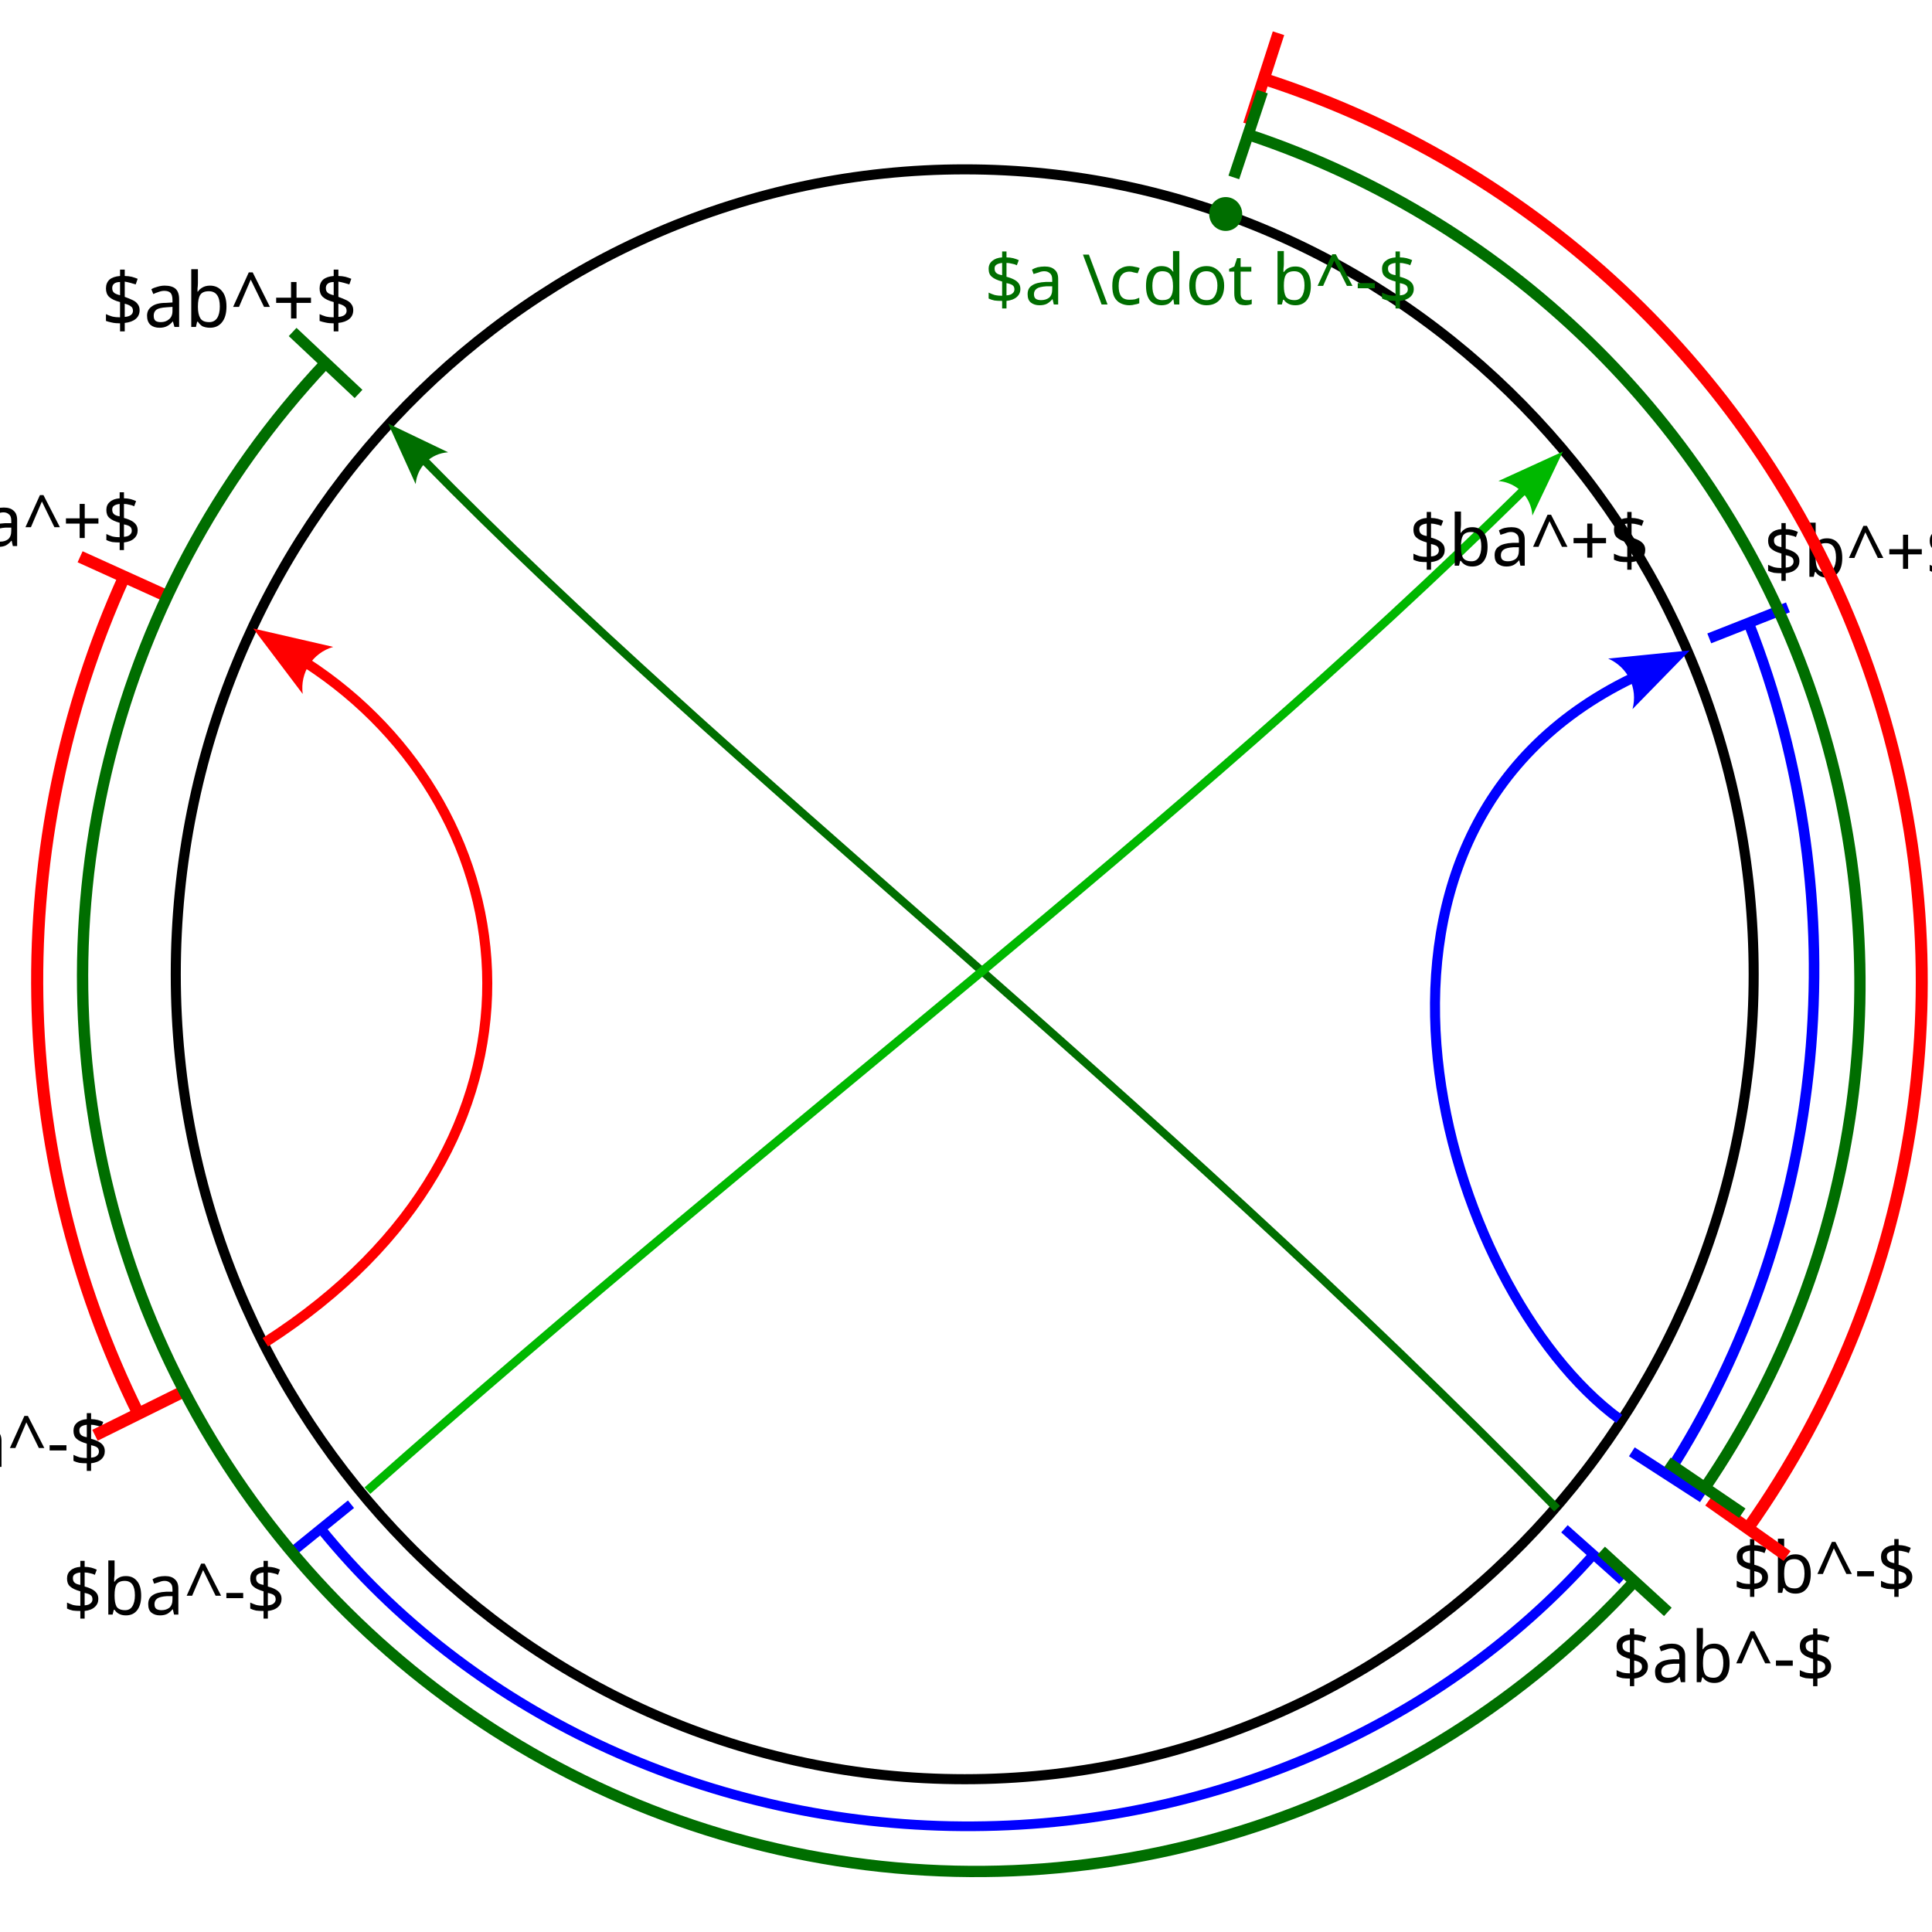
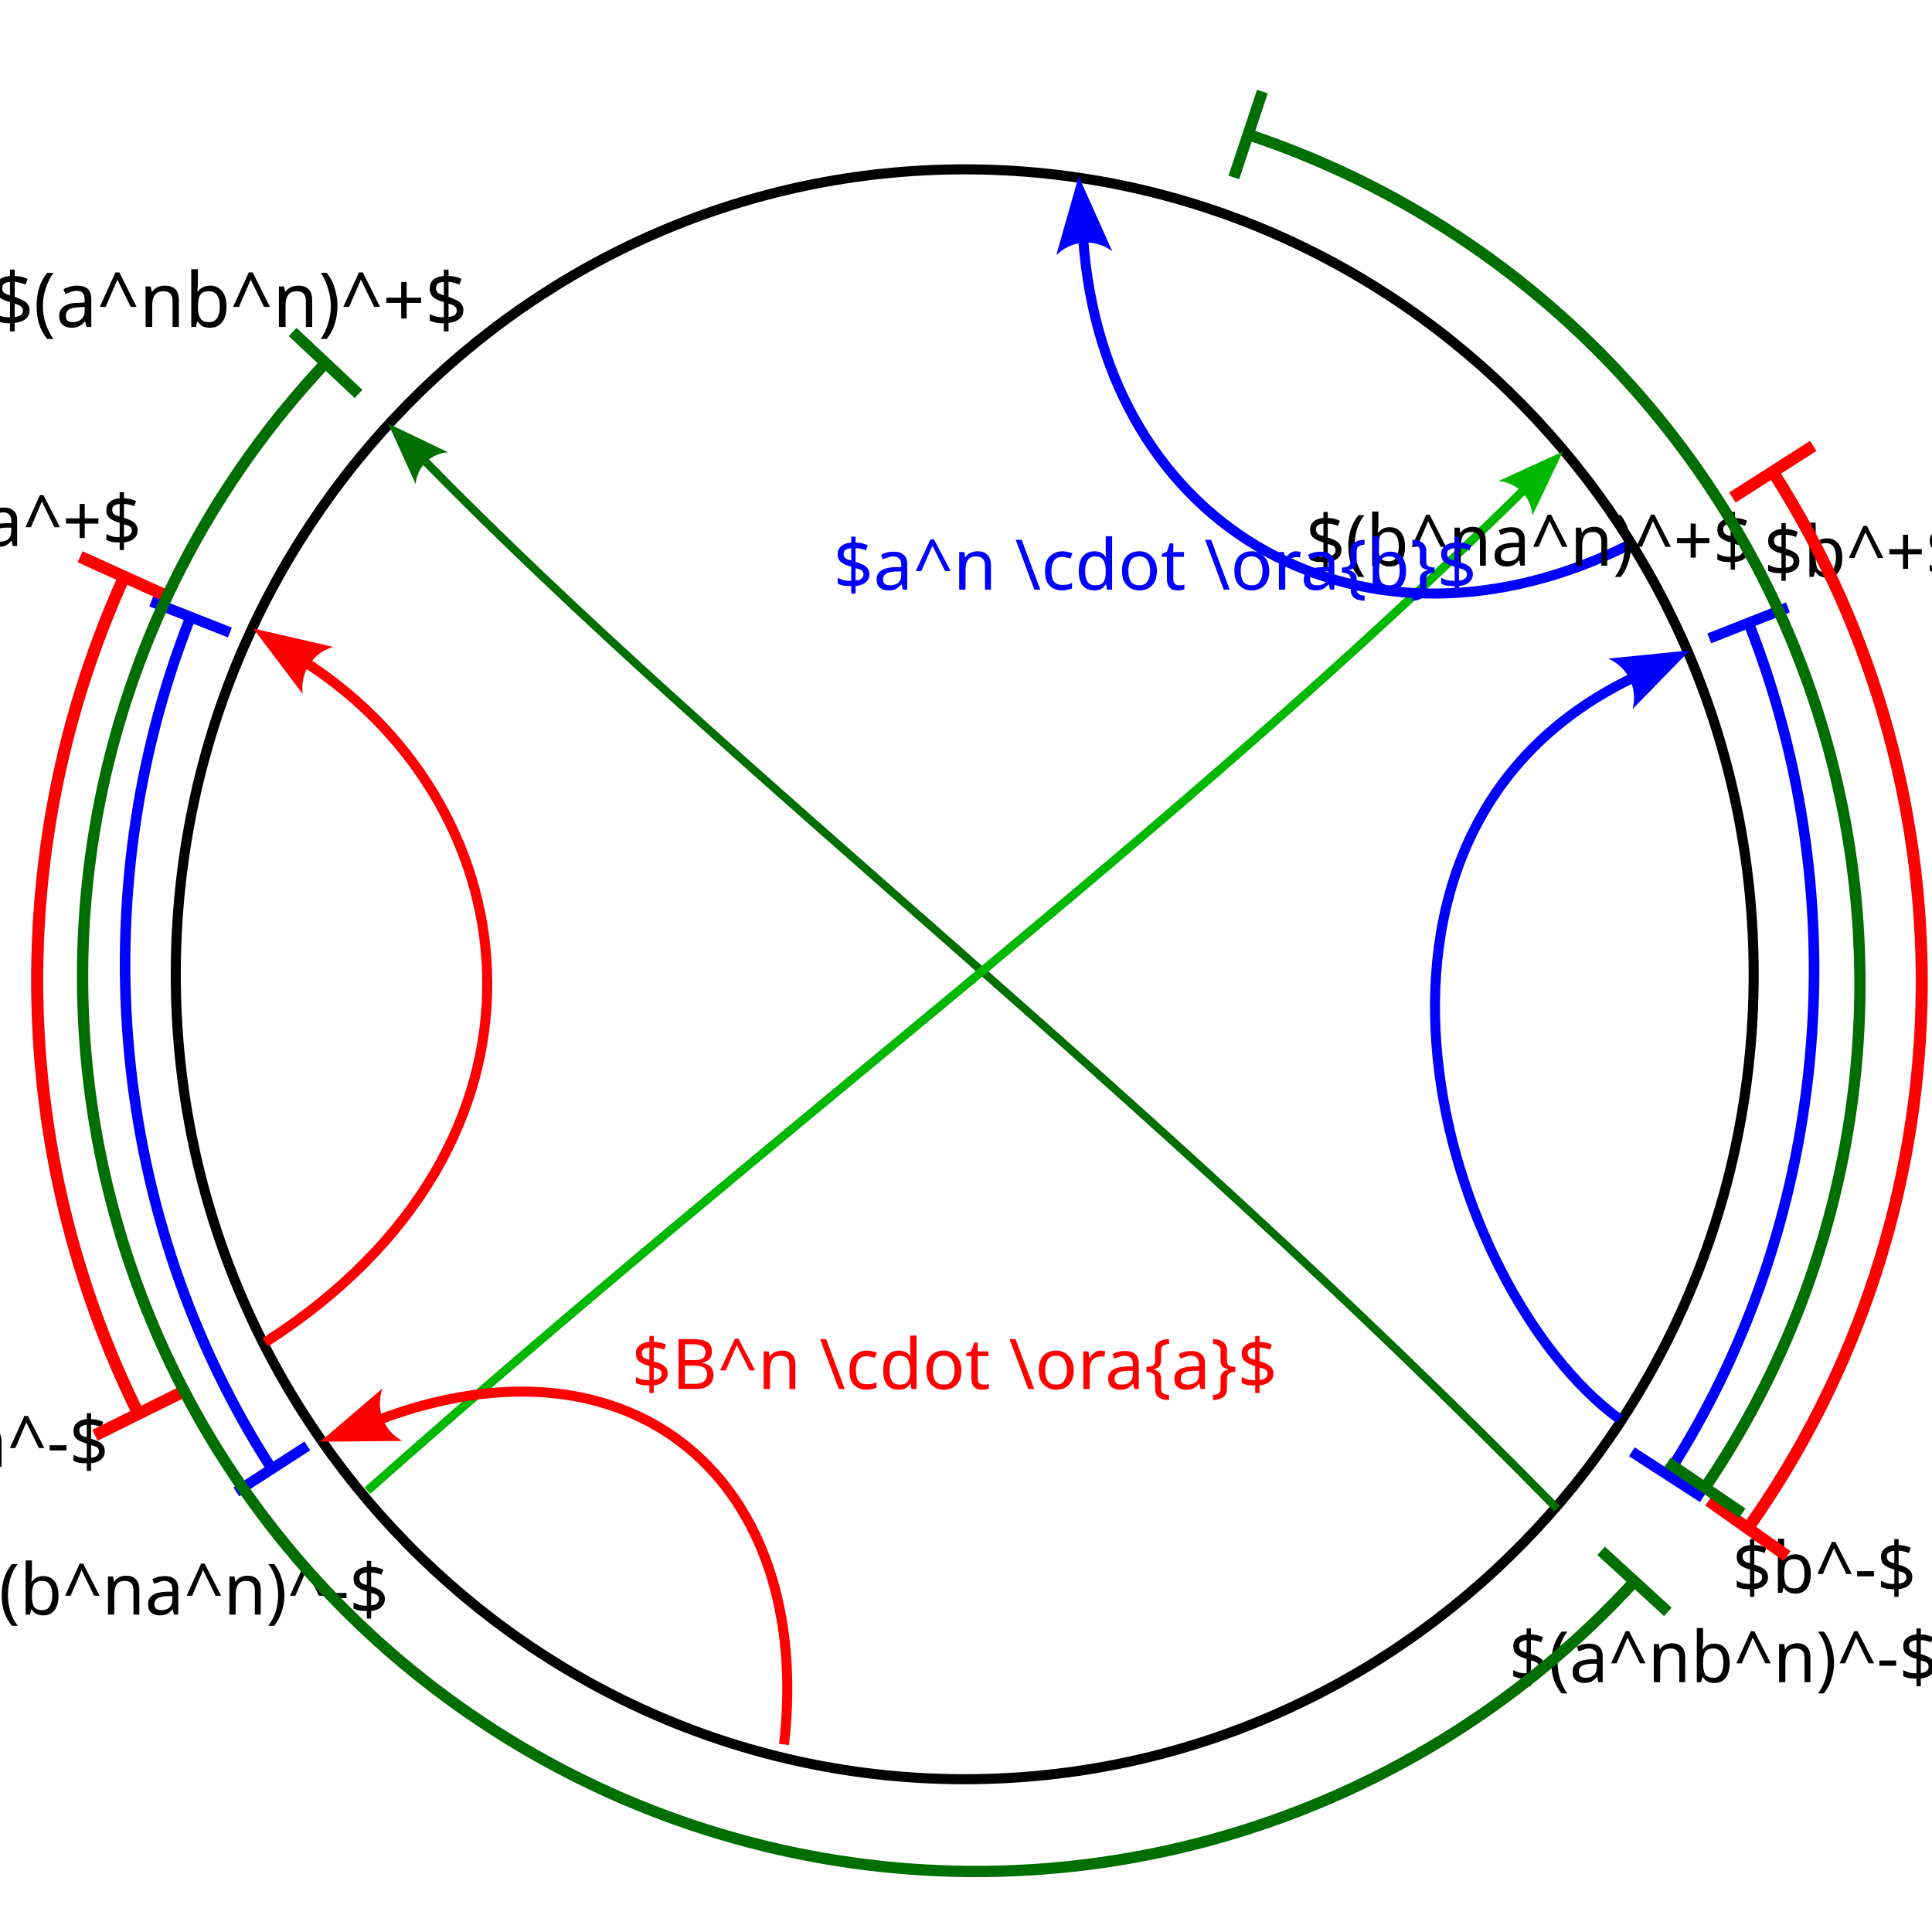
<svg xmlns="http://www.w3.org/2000/svg" width="3in" height="3in" viewBox="0 0 76.2 76.2" version="1.1" id="svg8">
  <defs id="defs2">
    <marker style="overflow:visible" id="marker11" refX="0" refY="0" orient="auto" markerWidth="1" markerHeight="1" viewBox="0 0 1 1" preserveAspectRatio="xMidYMid">
      <path style="fill:none;stroke:context-stroke;stroke-width:1" d="M 0,4 V -4" id="path11" />
    </marker>
    <marker style="overflow:visible" id="marker10" refX="0" refY="0" orient="auto" markerWidth="1" markerHeight="1" viewBox="0 0 1 1" preserveAspectRatio="xMidYMid">
      <path style="fill:none;stroke:context-stroke;stroke-width:1" d="M 0,4 V -4" id="path10" />
    </marker>
    <marker style="overflow:visible" id="marker9" refX="0" refY="0" orient="auto" markerWidth="1" markerHeight="1" viewBox="0 0 1 1" preserveAspectRatio="xMidYMid">
      <path style="fill:none;stroke:context-stroke;stroke-width:1" d="M 0,4 V -4" id="path9" />
    </marker>
    <marker style="overflow:visible" id="marker7" refX="0" refY="0" orient="auto" markerWidth="1" markerHeight="1" viewBox="0 0 1 1" preserveAspectRatio="xMidYMid">
      <path style="fill:none;stroke:context-stroke;stroke-width:1" d="M 0,4 V -4" id="path7" />
    </marker>
    <marker style="overflow:visible" id="marker3" refX="0" refY="0" orient="auto" markerWidth="1" markerHeight="1" viewBox="0 0 1 1" preserveAspectRatio="xMidYMid">
      <path style="fill:none;stroke:context-stroke;stroke-width:1" d="M 0,4 V -4" id="path3" />
    </marker>
    <marker style="overflow:visible" id="marker2" refX="0" refY="0" orient="auto" markerWidth="1" markerHeight="1" viewBox="0 0 1 1" preserveAspectRatio="xMidYMid">
      <path style="fill:none;stroke:context-stroke;stroke-width:1" d="M 0,4 V -4" id="path2" />
    </marker>
    <marker style="overflow:visible" id="marker1" refX="0" refY="0" orient="auto" markerWidth="1" markerHeight="1" viewBox="0 0 1 1" preserveAspectRatio="xMidYMid">
      <path style="fill:none;stroke:context-stroke;stroke-width:1" d="M 0,4 V -4" id="path1" />
    </marker>
    <marker style="overflow:visible" id="Stop" refX="0" refY="0" orient="auto" markerWidth="1" markerHeight="1" viewBox="0 0 1 1" preserveAspectRatio="xMidYMid">
      <path style="fill:none;stroke:context-stroke;stroke-width:1" d="M 0,4 V -4" id="path23" />
    </marker>
    <marker style="overflow:visible" id="marker8" refX="0" refY="0" orient="auto-start-reverse" markerWidth="1" markerHeight="1" viewBox="0 0 1 1" preserveAspectRatio="xMidYMid">
      <path transform="scale(0.7)" d="M -2,-4 9,0 -2,4 c 2,-2.33 2,-5.66 0,-8 z" style="fill:context-stroke;fill-rule:evenodd;stroke:none" id="path8" />
    </marker>
    <marker style="overflow:visible" id="marker6" refX="0" refY="0" orient="auto-start-reverse" markerWidth="1" markerHeight="1" viewBox="0 0 1 1" preserveAspectRatio="xMidYMid">
      <path transform="scale(0.7)" d="M -2,-4 9,0 -2,4 c 2,-2.33 2,-5.66 0,-8 z" style="fill:context-stroke;fill-rule:evenodd;stroke:none" id="path6" />
    </marker>
    <marker style="overflow:visible" id="marker5" refX="0" refY="0" orient="auto-start-reverse" markerWidth="1" markerHeight="1" viewBox="0 0 1 1" preserveAspectRatio="xMidYMid">
      <path transform="scale(0.7)" d="M -2,-4 9,0 -2,4 c 2,-2.33 2,-5.66 0,-8 z" style="fill:context-stroke;fill-rule:evenodd;stroke:none" id="path5" />
    </marker>
    <marker style="overflow:visible" id="marker4" refX="0" refY="0" orient="auto-start-reverse" markerWidth="1" markerHeight="1" viewBox="0 0 1 1" preserveAspectRatio="xMidYMid">
      <path transform="scale(0.7)" d="M -2,-4 9,0 -2,4 c 2,-2.33 2,-5.66 0,-8 z" style="fill:context-stroke;fill-rule:evenodd;stroke:none" id="path4" />
    </marker>
    <rect x="644.477" y="100.005" width="63.64" height="68.69" id="rect4" />
    <marker style="overflow:visible" id="marker2263" refX="0" refY="0" orient="auto">
      <path transform="scale(0.8)" style="fill:none;fill-opacity:0.75;fill-rule:evenodd;stroke:#e37600;stroke-width:1pt;stroke-opacity:1" d="M 0,5.65 V -5.65" id="path2261" />
    </marker>
    <marker style="overflow:visible" id="DotS" refX="0" refY="0" orient="auto">
      <path transform="matrix(0.2,0,0,0.2,1.48,0.2)" style="fill:#e37600;fill-opacity:1;fill-rule:evenodd;stroke:#e37600;stroke-width:1pt;stroke-opacity:1" d="m -2.5,-1 c 0,2.76 -2.24,5 -5,5 -2.76,0 -5,-2.24 -5,-5 0,-2.76 2.24,-5 5,-5 2.76,0 5,2.24 5,5 z" id="path906" />
    </marker>
    <marker style="overflow:visible" id="marker1201" refX="0" refY="0" orient="auto">
      <path transform="matrix(-0.4,0,0,-0.4,-4,0)" style="fill:#0000ff;fill-opacity:1;fill-rule:evenodd;stroke:#0000ff;stroke-width:1pt;stroke-opacity:1" d="M 0,0 5,-5 -12.5,0 5,5 Z" id="path1199" />
    </marker>
    <marker style="overflow:visible" id="Arrow1Lend" refX="0" refY="0" orient="auto">
      <path transform="matrix(-0.8,0,0,-0.8,-10,0)" style="fill:#0000ff;fill-opacity:1;fill-rule:evenodd;stroke:#0000ff;stroke-width:1pt;stroke-opacity:1" d="M 0,0 5,-5 -12.5,0 5,5 Z" id="path842" />
    </marker>
    <marker style="overflow:visible" id="marker1123" refX="0" refY="0" orient="auto">
      <path transform="matrix(-0.4,0,0,-0.4,-4,0)" style="fill:#0000ff;fill-opacity:1;fill-rule:evenodd;stroke:#0000ff;stroke-width:1pt;stroke-opacity:1" d="M 0,0 5,-5 -12.5,0 5,5 Z" id="path1121" />
    </marker>
    <marker style="overflow:visible" id="Arrow1Mend" refX="0" refY="0" orient="auto">
      <path transform="matrix(-0.4,0,0,-0.4,-4,0)" style="fill:#0000ff;fill-opacity:1;fill-rule:evenodd;stroke:#0000ff;stroke-width:1pt;stroke-opacity:1" d="M 0,0 5,-5 -12.5,0 5,5 Z" id="path848" />
    </marker>
    <rect x="644.477" y="100.005" width="63.64" height="68.69" id="rect4-5" />
    <rect x="644.477" y="100.005" width="63.64" height="68.69" id="rect4-5-6" />
    <rect x="644.477" y="100.005" width="63.64" height="68.69" id="rect4-5-6-1" />
    <rect x="644.477" y="100.005" width="63.64" height="68.69" id="rect4-5-6-1-0" />
    <pattern id="EMFhbasepattern" patternUnits="userSpaceOnUse" width="6" height="6" x="0" y="0" />
    <marker style="overflow:visible" id="marker11-1" refX="0" refY="0" orient="auto" markerWidth="1" markerHeight="1" viewBox="0 0 1 1" preserveAspectRatio="xMidYMid">
      <path style="fill:none;stroke:context-stroke;stroke-width:1" d="M 0,4 V -4" id="path11-1" />
    </marker>
    <marker style="overflow:visible" id="marker10-3" refX="0" refY="0" orient="auto" markerWidth="1" markerHeight="1" viewBox="0 0 1 1" preserveAspectRatio="xMidYMid">
      <path style="fill:none;stroke:context-stroke;stroke-width:1" d="M 0,4 V -4" id="path10-4" />
    </marker>
-     <marker style="overflow:visible" id="marker11-1-2" refX="0" refY="0" orient="auto" markerWidth="1" markerHeight="1" viewBox="0 0 1 1" preserveAspectRatio="xMidYMid">
-       <path style="fill:none;stroke:context-stroke;stroke-width:1" d="M 0,4 V -4" id="path11-1-3" />
+     <marker style="overflow:visible" id="marker6-5" refX="0" refY="0" orient="auto-start-reverse" markerWidth="1" markerHeight="1" viewBox="0 0 1 1" preserveAspectRatio="xMidYMid">
+       <path transform="scale(0.7)" d="M -2,-4 9,0 -2,4 c 2,-2.33 2,-5.66 0,-8 z" style="fill:context-stroke;fill-rule:evenodd;stroke:none" id="path6-4" />
    </marker>
-     <marker style="overflow:visible" id="marker10-3-8" refX="0" refY="0" orient="auto" markerWidth="1" markerHeight="1" viewBox="0 0 1 1" preserveAspectRatio="xMidYMid">
-       <path style="fill:none;stroke:context-stroke;stroke-width:1" d="M 0,4 V -4" id="path10-4-1" />
+     <marker style="overflow:visible" id="marker8-2" refX="0" refY="0" orient="auto-start-reverse" markerWidth="1" markerHeight="1" viewBox="0 0 1 1" preserveAspectRatio="xMidYMid">
+       <path transform="scale(0.7)" d="M -2,-4 9,0 -2,4 c 2,-2.33 2,-5.66 0,-8 z" style="fill:context-stroke;fill-rule:evenodd;stroke:none" id="path8-6" />
+     </marker>
+     <marker style="overflow:visible" id="marker11-1-1" refX="0" refY="0" orient="auto" markerWidth="1" markerHeight="1" viewBox="0 0 1 1" preserveAspectRatio="xMidYMid">
+       <path style="fill:none;stroke:context-stroke;stroke-width:1" d="M 0,4 V -4" id="path11-1-6" />
+     </marker>
+     <marker style="overflow:visible" id="marker10-3-5" refX="0" refY="0" orient="auto" markerWidth="1" markerHeight="1" viewBox="0 0 1 1" preserveAspectRatio="xMidYMid">
+       <path style="fill:none;stroke:context-stroke;stroke-width:1" d="M 0,4 V -4" id="path10-4-7" />
    </marker>
  </defs>
  <g id="layer1" transform="translate(-35.01147,-44.01734)">
    <ellipse style="fill:none;stroke:#000000;stroke-width:0.397;stroke-miterlimit:4;stroke-dasharray:none;stroke-opacity:1" id="path833" cx="73.061" cy="82.444" rx="31.117" ry="31.747" />
    <path style="fill:none;stroke:#006e00;stroke-width:0.32;stroke-linecap:butt;stroke-linejoin:miter;stroke-miterlimit:4;stroke-dasharray:none;stroke-opacity:1;marker-end:url(#marker4)" d="M 96.425,103.521 C 79.755,86.519 63.942,74.63 51.732,62.163" id="path835" />
    <path style="fill:none;stroke:#00b800;stroke-width:0.341;stroke-linecap:butt;stroke-linejoin:miter;stroke-miterlimit:4;stroke-dasharray:none;stroke-opacity:1;marker-end:url(#marker5)" d="M 49.501,102.811 C 66.098,88.085 81.299,76.94 95.121,63.335" id="path837" />
    <path style="fill:none;stroke:#0000ff;stroke-width:0.395;stroke-linecap:butt;stroke-linejoin:miter;stroke-miterlimit:4;stroke-dasharray:none;stroke-opacity:1;marker-start:url(#marker6)" d="M 99.418,70.749 C 86.551,76.943 91.926,94.885 98.876,99.981" id="path1393-8" />
+     <path style="fill:none;stroke:#0000ff;stroke-width:0.395;stroke-linecap:butt;stroke-linejoin:miter;stroke-miterlimit:4;stroke-dasharray:none;stroke-opacity:1;marker-start:url(#marker6-5)" d="m 77.735,53.45 c 0.834,11.58 11.217,17.238 21.569,12.034" id="path1393-8-6" />
    <text xml:space="preserve" style="font-style:normal;font-weight:normal;font-size:2.77px;line-height:1.25;font-family:sans-serif;text-align:center;text-anchor:middle;fill:#000000;fill-opacity:1;stroke:none;stroke-width:0.105" x="98.315" y="65.512" id="text1461-1" transform="scale(0.9876776,1.012476)">
-       <tspan id="tspan1459-1" x="98.315" y="65.512" style="font-size:2.77px;text-align:center;text-anchor:middle;stroke-width:0.105">$ba^+$</tspan>
+       <tspan id="tspan1459-1" x="98.315" y="65.512" style="font-size:2.77px;text-align:center;text-anchor:middle;stroke-width:0.105">$(b^na^n)^+$</tspan>
    </text>
    <text xml:space="preserve" style="font-style:normal;font-weight:normal;font-size:2.77px;line-height:1.25;font-family:sans-serif;text-align:center;text-anchor:middle;fill:#000000;fill-opacity:1;stroke:none;stroke-width:0.105" x="44.202" y="106.37" id="text1461-1-9" transform="scale(0.9876776,1.012476)">
-       <tspan id="tspan1459-1-5" x="44.202" y="106.37" style="font-size:2.77px;text-align:center;text-anchor:middle;stroke-width:0.105">$ba^-$</tspan>
+       <tspan id="tspan1459-1-5" x="44.202" y="106.37" style="font-size:2.77px;text-align:center;text-anchor:middle;stroke-width:0.105">$(b^na^n)^-$</tspan>
    </text>
    <text xml:space="preserve" style="font-style:normal;font-weight:normal;font-size:2.95px;line-height:1.25;font-family:sans-serif;text-align:center;text-anchor:middle;fill:#000000;fill-opacity:1;stroke:none;stroke-width:0.105" x="46.519" y="56.212" id="text1461-1-6" transform="scale(0.9876776,1.012476)">
-       <tspan id="tspan1459-1-8" x="46.519" y="56.212" style="font-size:2.95px;text-align:center;text-anchor:middle;stroke-width:0.105">$ab^+$</tspan>
+       <tspan id="tspan1459-1-8" x="46.519" y="56.212" style="font-size:2.95px;text-align:center;text-anchor:middle;stroke-width:0.105">$(a^nb^n)^+$</tspan>
    </text>
    <text xml:space="preserve" style="font-style:normal;font-weight:normal;font-size:2.77px;line-height:1.25;font-family:sans-serif;text-align:center;text-anchor:middle;fill:#000000;fill-opacity:1;stroke:none;stroke-width:0.105" x="106.083" y="109.005" id="text1461-1-6-0" transform="scale(0.9876776,1.012476)">
-       <tspan id="tspan1459-1-8-5" x="106.083" y="109.005" style="font-size:2.77px;text-align:center;text-anchor:middle;stroke-width:0.105">$ab^-$</tspan>
+       <tspan id="tspan1459-1-8-5" x="106.083" y="109.005" style="font-size:2.77px;text-align:center;text-anchor:middle;stroke-width:0.105">$(a^nb^n)^-$</tspan>
    </text>
    <text xml:space="preserve" style="font-style:normal;font-weight:normal;font-size:2.77px;line-height:1.25;font-family:sans-serif;text-align:center;text-anchor:middle;fill:#000000;fill-opacity:1;stroke:none;stroke-width:0.105" x="110.102" y="105.523" id="text1461-5-2" transform="scale(0.9876776,1.012476)">
      <tspan id="tspan1459-0-8" x="110.102" y="105.523" style="font-size:2.77px;text-align:center;text-anchor:middle;stroke-width:0.105">$b^-$</tspan>
    </text>
    <text xml:space="preserve" style="font-style:normal;font-weight:normal;font-size:2.77px;line-height:1.25;font-family:sans-serif;text-align:center;text-anchor:middle;fill:#000000;fill-opacity:1;stroke:none;stroke-width:0.105" x="111.703" y="65.945" id="text1461-5-3" transform="scale(0.9876776,1.012476)">
      <tspan id="tspan1459-0-1" x="111.703" y="65.945" style="font-size:2.77px;text-align:center;text-anchor:middle;stroke-width:0.105">$b^+$</tspan>
    </text>
    <path style="fill:none;stroke:#ff0000;stroke-width:0.395;stroke-linecap:butt;stroke-linejoin:miter;stroke-miterlimit:4;stroke-dasharray:none;stroke-opacity:1;marker-start:url(#marker8)" d="m 47.088,70.159 c 8.948,5.797 10.635,18.956 -1.612,26.799" id="path1393-8-53" />
+     <path style="fill:none;stroke:#ff0000;stroke-width:0.395;stroke-linecap:butt;stroke-linejoin:miter;stroke-miterlimit:4;stroke-dasharray:none;stroke-opacity:1;marker-start:url(#marker8-2)" d="m 49.97,100.007 c 9.988,-3.747 17.155,2.42 15.964,12.814" id="path1393-8-53-5" />
    <text xml:space="preserve" style="font-style:normal;font-weight:normal;font-size:2.77px;line-height:1.25;font-family:sans-serif;text-align:center;text-anchor:middle;fill:#000000;fill-opacity:1;stroke:none;stroke-width:0.105" x="38.963" y="64.748" id="text1461-5-3-3" transform="scale(0.9876776,1.012476)">
      <tspan id="tspan1459-0-1-9" x="38.963" y="64.748" style="font-size:2.77px;text-align:center;text-anchor:middle;stroke-width:0.105">$a^+$</tspan>
    </text>
    <text xml:space="preserve" style="font-style:normal;font-weight:normal;font-size:2.77px;line-height:1.25;font-family:sans-serif;text-align:center;text-anchor:middle;fill:#000000;fill-opacity:1;stroke:none;stroke-width:0.105" x="37.994" y="100.619" id="text1461-5-3-3-0" transform="scale(0.9876776,1.012476)">
      <tspan id="tspan1459-0-1-9-0" x="37.994" y="100.619" style="font-size:2.77px;text-align:center;text-anchor:middle;stroke-width:0.105">$a^-$</tspan>
    </text>
-     <text xml:space="preserve" style="font-style:normal;font-weight:normal;font-size:2.77px;line-height:1.25;font-family:sans-serif;fill:#006e00;fill-opacity:1;stroke:none;stroke-width:0.105" x="73.737" y="56.099" id="text1461-1-9-5-9" transform="scale(1.001277,0.9987245)">
-       <tspan id="tspan1459-1-5-6-7" x="73.737" y="56.099" style="font-size:2.77px;fill:#006e00;fill-opacity:1;stroke-width:0.105">$a \cdot b^-$</tspan>
+     <text xml:space="preserve" style="font-style:normal;font-weight:normal;font-size:2.77px;line-height:1.25;font-family:sans-serif;fill:#0000ff;fill-opacity:1;stroke:none;stroke-width:0.105" x="67.792" y="67.358" id="text1461-1-9-5-9" transform="scale(1.001277,0.9987245)">
+       <tspan id="tspan1459-1-5-6-7" x="67.792" y="67.358" style="font-size:2.77px;fill:#0000ff;fill-opacity:1;stroke-width:0.105">$a^n \cdot \ora{b}$</tspan>
    </text>
-     <path style="fill:none;stroke:#ff0000;stroke-width:0.473;stroke-miterlimit:4;stroke-dasharray:none;stroke-opacity:1;marker-start:url(#marker11);marker-end:url(#marker10)" id="path833-9-6-8-5" d="M 84.855,47.128 A 37.509,37.421 0 0 1 108.884,70.898 37.509,37.421 0 0 1 103.95,104.297" />
+     <text xml:space="preserve" style="font-style:normal;font-weight:normal;font-size:2.77px;line-height:1.25;font-family:sans-serif;fill:#ff0000;fill-opacity:1;stroke:none;stroke-width:0.105" x="59.842" y="98.924" id="text1461-1-9-5-9-2" transform="scale(1.001277,0.9987245)">
+       <tspan id="tspan1459-1-5-6-7-2" x="59.842" y="98.924" style="font-size:2.77px;fill:#ff0000;fill-opacity:1;stroke-width:0.105">$B^n \cdot \ora{a}$</tspan>
+     </text>
+     <path style="fill:none;stroke:#ff0000;stroke-width:0.473;stroke-miterlimit:4;stroke-dasharray:none;stroke-opacity:1;marker-start:url(#marker11);marker-end:url(#marker10)" id="path833-9-6-8-5" d="m 104.934,62.623 a 37.509,37.421 0 0 1 -0.984,41.674" />
    <path style="fill:none;stroke:#0000ff;stroke-width:0.417;stroke-miterlimit:4;stroke-dasharray:none;stroke-opacity:1;marker-start:url(#marker11-1);marker-end:url(#marker10-3)" id="path833-9-6-8-5-8" d="M 103.978,68.584 A 31.652,34.565 0 0 1 100.774,102.183" />
-     <path style="fill:none;stroke:#0000ff;stroke-width:0.383;stroke-miterlimit:4;stroke-dasharray:none;stroke-opacity:1;marker-start:url(#marker11-1-2);marker-end:url(#marker10-3-8)" id="path833-9-6-8-5-8-4" d="M 97.86,105.332 A 31.754,28.953 0 0 1 72.488,116.041 31.754,28.953 0 0 1 47.665,104.31" />
+     <path style="fill:none;stroke:#0000ff;stroke-width:0.417;stroke-miterlimit:4;stroke-dasharray:none;stroke-opacity:1;marker-start:url(#marker11-1-1);marker-end:url(#marker10-3-5)" id="path833-9-6-8-5-8-9" d="m -42.528,68.353 a 31.652,34.565 0 0 1 -3.204,33.599" transform="scale(-1,1)" />
    <path style="fill:none;stroke:#ff0000;stroke-width:0.478;stroke-miterlimit:4;stroke-dasharray:none;stroke-opacity:1;marker-start:url(#marker9);marker-end:url(#marker7)" id="path833-9-6" d="M 40.471,99.778 A 37.585,38.112 0 0 1 39.912,66.766" />
    <path style="fill:none;stroke:#006e00;stroke-width:0.446;stroke-miterlimit:4;stroke-dasharray:none;stroke-opacity:1;marker-start:url(#Stop);marker-end:url(#marker1)" id="path833-9" d="M 99.477,106.388 A 35.237,35.298 0 0 1 65.714,116.956 35.237,35.298 0 0 1 39.803,92.836 35.237,35.298 0 0 1 47.853,58.333" />
    <path style="fill:none;stroke:#006e00;stroke-width:0.446;stroke-miterlimit:4;stroke-dasharray:none;stroke-opacity:1;marker-start:url(#marker2);marker-end:url(#marker3)" id="path833-9-6-8" d="m 84.238,49.323 a 35.237,35.298 0 0 1 22.275,22.192 35.237,35.298 0 0 1 -4.259,31.18" />
-     <ellipse style="fill:#006e00;fill-opacity:1;stroke-width:0.231" id="path4-3" cx="83.354" cy="52.458" rx="0.651" ry="0.668" />
  </g>
</svg>
